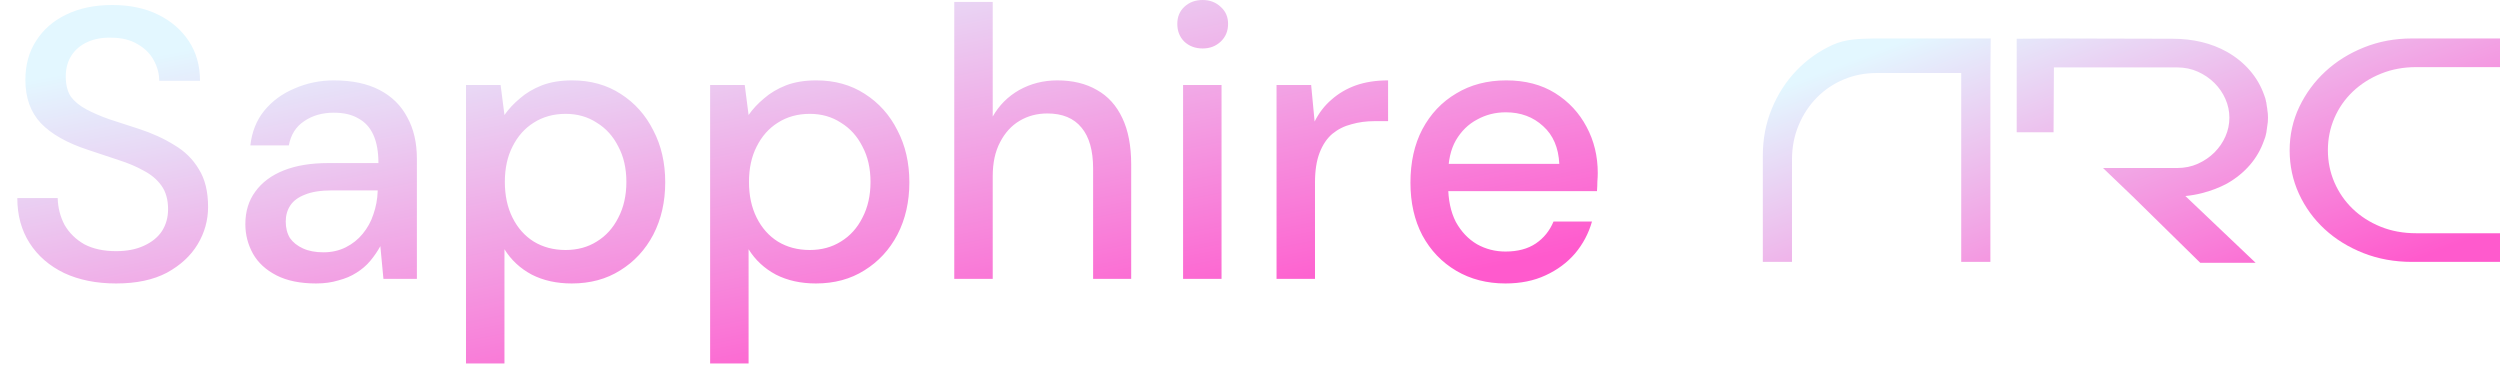
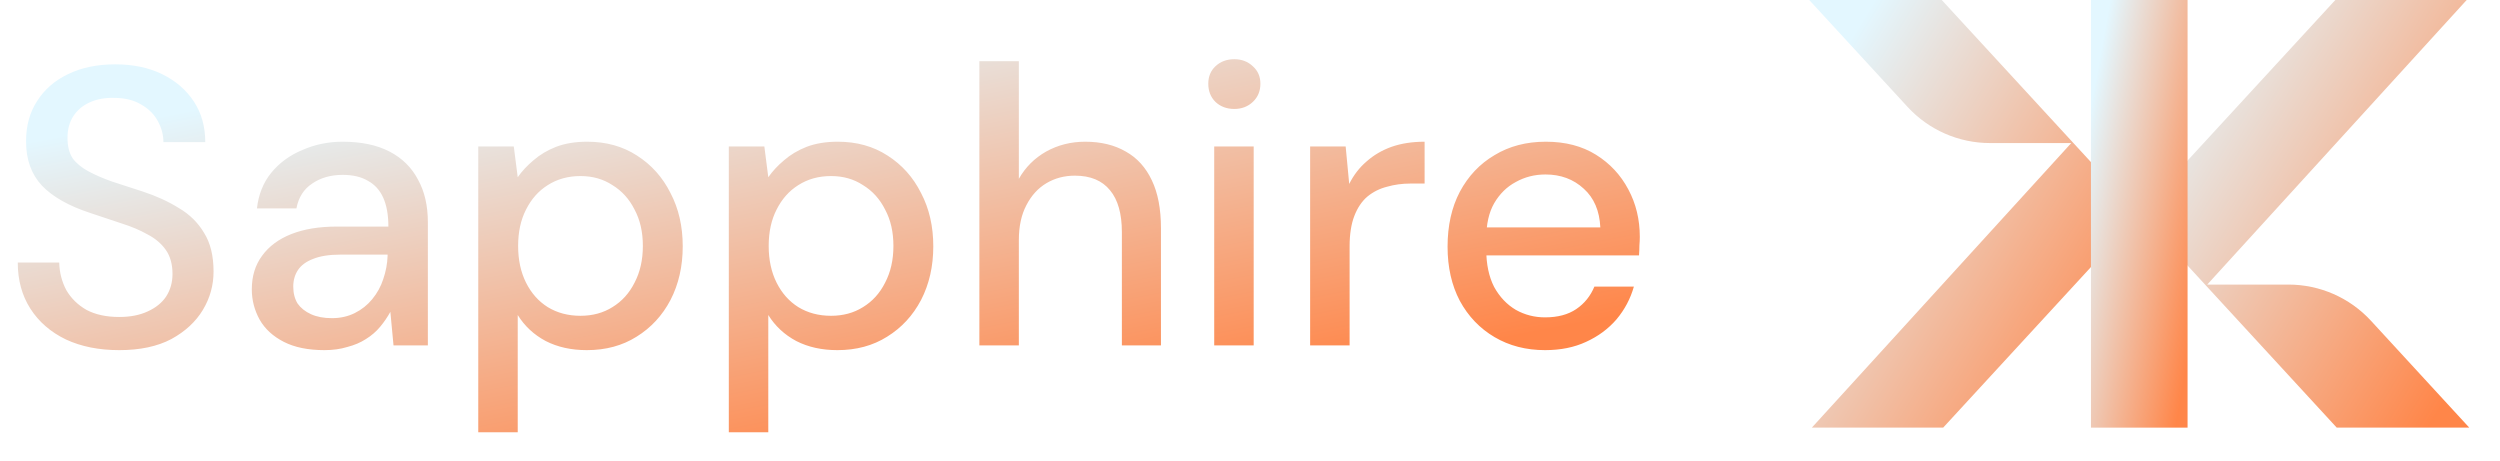
- <svg xmlns="http://www.w3.org/2000/svg" width="78" height="12" viewBox="0 0 78 12" fill="none">
-   <path d="M3.624 8.844C3.008 8.844 2.468 8.736 2.004 8.52C1.54 8.296 1.18 7.984 0.924 7.584C0.668 7.184 0.54 6.716 0.54 6.18H1.8C1.808 6.484 1.88 6.764 2.016 7.02C2.16 7.268 2.364 7.468 2.628 7.62C2.9 7.764 3.232 7.836 3.624 7.836C3.96 7.836 4.248 7.78 4.488 7.668C4.736 7.556 4.924 7.404 5.052 7.212C5.18 7.012 5.244 6.784 5.244 6.528C5.244 6.232 5.176 5.988 5.04 5.796C4.904 5.604 4.72 5.448 4.488 5.328C4.264 5.2 4 5.088 3.696 4.992C3.4 4.896 3.088 4.792 2.76 4.68C2.096 4.464 1.6 4.184 1.272 3.84C0.952 3.496 0.792 3.048 0.792 2.496C0.792 2.024 0.904 1.616 1.128 1.272C1.352 0.92 1.664 0.648 2.064 0.456C2.472 0.256 2.952 0.156 3.504 0.156C4.048 0.156 4.524 0.256 4.932 0.456C5.34 0.656 5.66 0.932 5.892 1.284C6.124 1.636 6.24 2.048 6.24 2.52H4.968C4.968 2.304 4.912 2.092 4.8 1.884C4.688 1.676 4.52 1.508 4.296 1.38C4.072 1.244 3.796 1.176 3.468 1.176C3.196 1.168 2.952 1.212 2.736 1.308C2.52 1.404 2.352 1.544 2.232 1.728C2.112 1.912 2.052 2.132 2.052 2.388C2.052 2.644 2.104 2.852 2.208 3.012C2.32 3.164 2.48 3.296 2.688 3.408C2.896 3.52 3.136 3.624 3.408 3.72C3.688 3.808 3.996 3.908 4.332 4.02C4.748 4.156 5.116 4.324 5.436 4.524C5.764 4.716 6.02 4.968 6.204 5.28C6.396 5.584 6.492 5.976 6.492 6.456C6.492 6.872 6.384 7.26 6.168 7.62C5.952 7.98 5.632 8.276 5.208 8.508C4.784 8.732 4.256 8.844 3.624 8.844ZM9.863 8.844C9.367 8.844 8.955 8.76 8.627 8.592C8.299 8.424 8.055 8.2 7.895 7.92C7.735 7.632 7.655 7.324 7.655 6.996C7.655 6.596 7.759 6.256 7.967 5.976C8.175 5.688 8.471 5.468 8.855 5.316C9.239 5.164 9.699 5.088 10.235 5.088H11.807C11.807 4.736 11.755 4.444 11.651 4.212C11.547 3.98 11.391 3.808 11.183 3.696C10.983 3.576 10.727 3.516 10.415 3.516C10.055 3.516 9.747 3.604 9.491 3.78C9.235 3.948 9.075 4.2 9.011 4.536H7.811C7.859 4.112 8.003 3.752 8.243 3.456C8.491 3.152 8.807 2.92 9.191 2.76C9.575 2.592 9.983 2.508 10.415 2.508C10.983 2.508 11.459 2.608 11.843 2.808C12.227 3.008 12.515 3.292 12.707 3.66C12.907 4.02 13.007 4.452 13.007 4.956V8.7H11.963L11.867 7.68C11.779 7.84 11.675 7.992 11.555 8.136C11.435 8.28 11.291 8.404 11.123 8.508C10.963 8.612 10.775 8.692 10.559 8.748C10.351 8.812 10.119 8.844 9.863 8.844ZM10.091 7.872C10.347 7.872 10.579 7.82 10.787 7.716C10.995 7.612 11.171 7.472 11.315 7.296C11.467 7.112 11.579 6.908 11.651 6.684C11.731 6.452 11.775 6.216 11.783 5.976V5.94H10.355C10.011 5.94 9.731 5.984 9.515 6.072C9.307 6.152 9.155 6.264 9.059 6.408C8.963 6.552 8.915 6.72 8.915 6.912C8.915 7.112 8.959 7.284 9.047 7.428C9.143 7.564 9.279 7.672 9.455 7.752C9.631 7.832 9.843 7.872 10.091 7.872ZM14.539 11.34V2.652H15.619L15.739 3.588C15.867 3.404 16.027 3.232 16.219 3.072C16.411 2.904 16.639 2.768 16.903 2.664C17.175 2.56 17.491 2.508 17.851 2.508C18.427 2.508 18.931 2.648 19.363 2.928C19.803 3.208 20.143 3.588 20.383 4.068C20.631 4.54 20.755 5.08 20.755 5.688C20.755 6.296 20.631 6.84 20.383 7.32C20.135 7.792 19.791 8.164 19.351 8.436C18.919 8.708 18.415 8.844 17.839 8.844C17.367 8.844 16.951 8.752 16.591 8.568C16.231 8.376 15.947 8.112 15.739 7.776V11.34H14.539ZM17.647 7.8C18.015 7.8 18.339 7.712 18.619 7.536C18.907 7.36 19.131 7.112 19.291 6.792C19.459 6.472 19.543 6.1 19.543 5.676C19.543 5.252 19.459 4.884 19.291 4.572C19.131 4.252 18.907 4.004 18.619 3.828C18.339 3.644 18.015 3.552 17.647 3.552C17.271 3.552 16.939 3.644 16.651 3.828C16.371 4.004 16.151 4.252 15.991 4.572C15.831 4.884 15.751 5.252 15.751 5.676C15.751 6.1 15.831 6.472 15.991 6.792C16.151 7.112 16.371 7.36 16.651 7.536C16.939 7.712 17.271 7.8 17.647 7.8ZM22.156 11.34V2.652H23.236L23.356 3.588C23.484 3.404 23.644 3.232 23.836 3.072C24.028 2.904 24.256 2.768 24.52 2.664C24.792 2.56 25.108 2.508 25.468 2.508C26.044 2.508 26.548 2.648 26.98 2.928C27.42 3.208 27.76 3.588 28 4.068C28.248 4.54 28.372 5.08 28.372 5.688C28.372 6.296 28.248 6.84 28 7.32C27.752 7.792 27.408 8.164 26.968 8.436C26.536 8.708 26.032 8.844 25.456 8.844C24.984 8.844 24.568 8.752 24.208 8.568C23.848 8.376 23.564 8.112 23.356 7.776V11.34H22.156ZM25.264 7.8C25.632 7.8 25.956 7.712 26.236 7.536C26.524 7.36 26.748 7.112 26.908 6.792C27.076 6.472 27.16 6.1 27.16 5.676C27.16 5.252 27.076 4.884 26.908 4.572C26.748 4.252 26.524 4.004 26.236 3.828C25.956 3.644 25.632 3.552 25.264 3.552C24.888 3.552 24.556 3.644 24.268 3.828C23.988 4.004 23.768 4.252 23.608 4.572C23.448 4.884 23.368 5.252 23.368 5.676C23.368 6.1 23.448 6.472 23.608 6.792C23.768 7.112 23.988 7.36 24.268 7.536C24.556 7.712 24.888 7.8 25.264 7.8ZM29.773 8.7V0.06H30.973V3.636C31.173 3.284 31.449 3.008 31.801 2.808C32.161 2.608 32.557 2.508 32.989 2.508C33.469 2.508 33.881 2.608 34.225 2.808C34.569 3 34.833 3.292 35.017 3.684C35.201 4.068 35.293 4.552 35.293 5.136V8.7H34.105V5.256C34.105 4.696 33.985 4.272 33.745 3.984C33.505 3.688 33.149 3.54 32.677 3.54C32.357 3.54 32.069 3.616 31.813 3.768C31.557 3.92 31.353 4.144 31.201 4.44C31.049 4.728 30.973 5.08 30.973 5.496V8.7H29.773ZM36.912 8.7V2.652H38.112V8.7H36.912ZM37.524 1.512C37.292 1.512 37.1 1.44 36.948 1.296C36.804 1.152 36.732 0.968 36.732 0.744C36.732 0.528 36.804 0.352 36.948 0.216C37.1 0.072 37.292 -4.91142e-05 37.524 -4.91142e-05C37.748 -4.91142e-05 37.936 0.072 38.088 0.216C38.24 0.352 38.316 0.528 38.316 0.744C38.316 0.968 38.24 1.152 38.088 1.296C37.936 1.44 37.748 1.512 37.524 1.512ZM39.828 8.7V2.652H40.908L41.016 3.792C41.152 3.52 41.328 3.292 41.544 3.108C41.76 2.916 42.012 2.768 42.3 2.664C42.596 2.56 42.932 2.508 43.308 2.508V3.78H42.876C42.628 3.78 42.392 3.812 42.168 3.876C41.944 3.932 41.744 4.032 41.568 4.176C41.4 4.32 41.268 4.516 41.172 4.764C41.076 5.012 41.028 5.32 41.028 5.688V8.7H39.828ZM46.97 8.844C46.394 8.844 45.882 8.712 45.434 8.448C44.986 8.184 44.634 7.816 44.378 7.344C44.13 6.872 44.006 6.324 44.006 5.7C44.006 5.06 44.13 4.504 44.378 4.032C44.634 3.552 44.986 3.18 45.434 2.916C45.882 2.644 46.402 2.508 46.994 2.508C47.586 2.508 48.094 2.64 48.518 2.904C48.942 3.168 49.27 3.52 49.502 3.96C49.734 4.392 49.85 4.872 49.85 5.4C49.85 5.48 49.846 5.568 49.838 5.664C49.838 5.752 49.834 5.852 49.826 5.964H44.882V5.112H48.65C48.626 4.608 48.458 4.216 48.146 3.936C47.834 3.648 47.446 3.504 46.982 3.504C46.654 3.504 46.354 3.58 46.082 3.732C45.81 3.876 45.59 4.092 45.422 4.38C45.262 4.66 45.182 5.016 45.182 5.448V5.784C45.182 6.232 45.262 6.612 45.422 6.924C45.59 7.228 45.81 7.46 46.082 7.62C46.354 7.772 46.65 7.848 46.97 7.848C47.354 7.848 47.67 7.764 47.918 7.596C48.166 7.428 48.35 7.2 48.47 6.912H49.67C49.566 7.28 49.39 7.612 49.142 7.908C48.894 8.196 48.586 8.424 48.218 8.592C47.858 8.76 47.442 8.844 46.97 8.844Z" fill="url(#paint0_linear_93_60185)" />
-   <path d="M67.784 1.209C68.428 1.209 68.995 1.346 69.482 1.618C69.761 1.777 70 1.97 70.197 2.199C70.394 2.427 70.543 2.684 70.643 2.969C70.671 3.039 70.689 3.099 70.697 3.15C70.697 3.169 70.7 3.181 70.707 3.188C70.715 3.226 70.72 3.264 70.723 3.302C70.727 3.34 70.732 3.375 70.74 3.406V3.425C70.747 3.464 70.752 3.502 70.756 3.54C70.759 3.578 70.761 3.619 70.761 3.663V3.682C70.761 3.727 70.759 3.768 70.756 3.806C70.752 3.844 70.747 3.882 70.74 3.92L70.707 4.158C70.7 4.164 70.697 4.177 70.697 4.196C70.689 4.228 70.682 4.256 70.675 4.281C70.668 4.307 70.657 4.335 70.643 4.367C70.543 4.659 70.394 4.919 70.197 5.147C70 5.375 69.761 5.569 69.482 5.727C69.245 5.854 68.984 5.954 68.697 6.027C68.532 6.069 68.361 6.099 68.184 6.116L70.376 8.2H68.649L66.547 6.136L65.614 5.242H67.923C68.16 5.242 68.376 5.198 68.573 5.109C68.771 5.02 68.943 4.903 69.09 4.757C69.236 4.611 69.351 4.445 69.433 4.258C69.516 4.071 69.557 3.876 69.557 3.673C69.557 3.47 69.516 3.275 69.433 3.088C69.351 2.901 69.236 2.734 69.09 2.589C68.943 2.443 68.771 2.325 68.573 2.237C68.376 2.148 68.16 2.103 67.923 2.103H64.082L64.071 4.127H62.921V1.209L64.071 1.2L67.784 1.209ZM58.469 1.2C58.498 1.2 58.526 1.2 58.555 1.2L58.589 1.2L62.11 1.2L62.1 2.278V8.171H61.19V2.278H58.55C58.188 2.278 57.846 2.345 57.526 2.478C57.206 2.612 56.926 2.8 56.687 3.043C56.447 3.286 56.258 3.572 56.119 3.903C55.98 4.234 55.91 4.593 55.91 4.98V8.171H55L55 4.853C55 4.332 55.094 3.845 55.281 3.391C55.468 2.937 55.723 2.542 56.046 2.204C56.369 1.866 56.745 1.599 57.175 1.402C57.579 1.216 58.01 1.211 58.469 1.2ZM78 1.2V2.094L75.382 2.094C74.988 2.094 74.622 2.162 74.285 2.299C73.949 2.435 73.657 2.621 73.409 2.856C73.162 3.091 72.97 3.366 72.834 3.68C72.698 3.995 72.63 4.33 72.63 4.686C72.63 5.041 72.698 5.377 72.834 5.691C72.97 6.005 73.16 6.28 73.404 6.515C73.648 6.75 73.938 6.936 74.275 7.073C74.611 7.209 74.981 7.277 75.382 7.277H78V8.171H75.253C74.708 8.171 74.203 8.079 73.737 7.896C73.271 7.712 72.868 7.463 72.528 7.149C72.188 6.835 71.921 6.467 71.727 6.046C71.534 5.624 71.437 5.172 71.437 4.69C71.437 4.209 71.537 3.757 71.738 3.335C71.939 2.914 72.211 2.544 72.555 2.227C72.899 1.91 73.302 1.66 73.764 1.476C74.226 1.292 74.722 1.2 75.253 1.2H78Z" fill="url(#paint1_linear_93_60185)" />
+ <svg xmlns="http://www.w3.org/2000/svg" width="76" height="14" viewBox="0 0 76 14" fill="none">
+   <path d="M3.624 10.644C3.008 10.644 2.468 10.536 2.004 10.32C1.54 10.096 1.18 9.784 0.924 9.384C0.668 8.984 0.54 8.516 0.54 7.98H1.8C1.808 8.284 1.88 8.564 2.016 8.82C2.16 9.068 2.364 9.268 2.628 9.42C2.9 9.564 3.232 9.636 3.624 9.636C3.96 9.636 4.248 9.58 4.488 9.468C4.736 9.356 4.924 9.204 5.052 9.012C5.18 8.812 5.244 8.584 5.244 8.328C5.244 8.032 5.176 7.788 5.04 7.596C4.904 7.404 4.72 7.248 4.488 7.128C4.264 7 4 6.888 3.696 6.792C3.4 6.696 3.088 6.592 2.76 6.48C2.096 6.264 1.6 5.984 1.272 5.64C0.952 5.296 0.792 4.848 0.792 4.296C0.792 3.824 0.904 3.416 1.128 3.072C1.352 2.72 1.664 2.448 2.064 2.256C2.472 2.056 2.952 1.956 3.504 1.956C4.048 1.956 4.524 2.056 4.932 2.256C5.34 2.456 5.66 2.732 5.892 3.084C6.124 3.436 6.24 3.848 6.24 4.32H4.968C4.968 4.104 4.912 3.892 4.8 3.684C4.688 3.476 4.52 3.308 4.296 3.18C4.072 3.044 3.796 2.976 3.468 2.976C3.196 2.968 2.952 3.012 2.736 3.108C2.52 3.204 2.352 3.344 2.232 3.528C2.112 3.712 2.052 3.932 2.052 4.188C2.052 4.444 2.104 4.652 2.208 4.812C2.32 4.964 2.48 5.096 2.688 5.208C2.896 5.32 3.136 5.424 3.408 5.52C3.688 5.608 3.996 5.708 4.332 5.82C4.748 5.956 5.116 6.124 5.436 6.324C5.764 6.516 6.02 6.768 6.204 7.08C6.396 7.384 6.492 7.776 6.492 8.256C6.492 8.672 6.384 9.06 6.168 9.42C5.952 9.78 5.632 10.076 5.208 10.308C4.784 10.532 4.256 10.644 3.624 10.644ZM9.863 10.644C9.367 10.644 8.955 10.56 8.627 10.392C8.299 10.224 8.055 10 7.895 9.72C7.735 9.432 7.655 9.124 7.655 8.796C7.655 8.396 7.759 8.056 7.967 7.776C8.175 7.488 8.471 7.268 8.855 7.116C9.239 6.964 9.699 6.888 10.235 6.888H11.807C11.807 6.536 11.755 6.244 11.651 6.012C11.547 5.78 11.391 5.608 11.183 5.496C10.983 5.376 10.727 5.316 10.415 5.316C10.055 5.316 9.747 5.404 9.491 5.58C9.235 5.748 9.075 6 9.011 6.336H7.811C7.859 5.912 8.003 5.552 8.243 5.256C8.491 4.952 8.807 4.72 9.191 4.56C9.575 4.392 9.983 4.308 10.415 4.308C10.983 4.308 11.459 4.408 11.843 4.608C12.227 4.808 12.515 5.092 12.707 5.46C12.907 5.82 13.007 6.252 13.007 6.756V10.5H11.963L11.867 9.48C11.779 9.64 11.675 9.792 11.555 9.936C11.435 10.08 11.291 10.204 11.123 10.308C10.963 10.412 10.775 10.492 10.559 10.548C10.351 10.612 10.119 10.644 9.863 10.644ZM10.091 9.672C10.347 9.672 10.579 9.62 10.787 9.516C10.995 9.412 11.171 9.272 11.315 9.096C11.467 8.912 11.579 8.708 11.651 8.484C11.731 8.252 11.775 8.016 11.783 7.776V7.74H10.355C10.011 7.74 9.731 7.784 9.515 7.872C9.307 7.952 9.155 8.064 9.059 8.208C8.963 8.352 8.915 8.52 8.915 8.712C8.915 8.912 8.959 9.084 9.047 9.228C9.143 9.364 9.279 9.472 9.455 9.552C9.631 9.632 9.843 9.672 10.091 9.672ZM14.539 13.14V4.452H15.619L15.739 5.388C15.867 5.204 16.027 5.032 16.219 4.872C16.411 4.704 16.639 4.568 16.903 4.464C17.175 4.36 17.491 4.308 17.851 4.308C18.427 4.308 18.931 4.448 19.363 4.728C19.803 5.008 20.143 5.388 20.383 5.868C20.631 6.34 20.755 6.88 20.755 7.488C20.755 8.096 20.631 8.64 20.383 9.12C20.135 9.592 19.791 9.964 19.351 10.236C18.919 10.508 18.415 10.644 17.839 10.644C17.367 10.644 16.951 10.552 16.591 10.368C16.231 10.176 15.947 9.912 15.739 9.576V13.14H14.539ZM17.647 9.6C18.015 9.6 18.339 9.512 18.619 9.336C18.907 9.16 19.131 8.912 19.291 8.592C19.459 8.272 19.543 7.9 19.543 7.476C19.543 7.052 19.459 6.684 19.291 6.372C19.131 6.052 18.907 5.804 18.619 5.628C18.339 5.444 18.015 5.352 17.647 5.352C17.271 5.352 16.939 5.444 16.651 5.628C16.371 5.804 16.151 6.052 15.991 6.372C15.831 6.684 15.751 7.052 15.751 7.476C15.751 7.9 15.831 8.272 15.991 8.592C16.151 8.912 16.371 9.16 16.651 9.336C16.939 9.512 17.271 9.6 17.647 9.6ZM22.156 13.14V4.452H23.236L23.356 5.388C23.484 5.204 23.644 5.032 23.836 4.872C24.028 4.704 24.256 4.568 24.52 4.464C24.792 4.36 25.108 4.308 25.468 4.308C26.044 4.308 26.548 4.448 26.98 4.728C27.42 5.008 27.76 5.388 28 5.868C28.248 6.34 28.372 6.88 28.372 7.488C28.372 8.096 28.248 8.64 28 9.12C27.752 9.592 27.408 9.964 26.968 10.236C26.536 10.508 26.032 10.644 25.456 10.644C24.984 10.644 24.568 10.552 24.208 10.368C23.848 10.176 23.564 9.912 23.356 9.576V13.14H22.156ZM25.264 9.6C25.632 9.6 25.956 9.512 26.236 9.336C26.524 9.16 26.748 8.912 26.908 8.592C27.076 8.272 27.16 7.9 27.16 7.476C27.16 7.052 27.076 6.684 26.908 6.372C26.748 6.052 26.524 5.804 26.236 5.628C25.956 5.444 25.632 5.352 25.264 5.352C24.888 5.352 24.556 5.444 24.268 5.628C23.988 5.804 23.768 6.052 23.608 6.372C23.448 6.684 23.368 7.052 23.368 7.476C23.368 7.9 23.448 8.272 23.608 8.592C23.768 8.912 23.988 9.16 24.268 9.336C24.556 9.512 24.888 9.6 25.264 9.6ZM29.773 10.5V1.86H30.973V5.436C31.173 5.084 31.449 4.808 31.801 4.608C32.161 4.408 32.557 4.308 32.989 4.308C33.469 4.308 33.881 4.408 34.225 4.608C34.569 4.8 34.833 5.092 35.017 5.484C35.201 5.868 35.293 6.352 35.293 6.936V10.5H34.105V7.056C34.105 6.496 33.985 6.072 33.745 5.784C33.505 5.488 33.149 5.34 32.677 5.34C32.357 5.34 32.069 5.416 31.813 5.568C31.557 5.72 31.353 5.944 31.201 6.24C31.049 6.528 30.973 6.88 30.973 7.296V10.5H29.773ZM36.912 10.5V4.452H38.112V10.5H36.912ZM37.524 3.312C37.292 3.312 37.1 3.24 36.948 3.096C36.804 2.952 36.732 2.768 36.732 2.544C36.732 2.328 36.804 2.152 36.948 2.016C37.1 1.872 37.292 1.8 37.524 1.8C37.748 1.8 37.936 1.872 38.088 2.016C38.24 2.152 38.316 2.328 38.316 2.544C38.316 2.768 38.24 2.952 38.088 3.096C37.936 3.24 37.748 3.312 37.524 3.312ZM39.828 10.5V4.452H40.908L41.016 5.592C41.152 5.32 41.328 5.092 41.544 4.908C41.76 4.716 42.012 4.568 42.3 4.464C42.596 4.36 42.932 4.308 43.308 4.308V5.58H42.876C42.628 5.58 42.392 5.612 42.168 5.676C41.944 5.732 41.744 5.832 41.568 5.976C41.4 6.12 41.268 6.316 41.172 6.564C41.076 6.812 41.028 7.12 41.028 7.488V10.5H39.828ZM46.97 10.644C46.394 10.644 45.882 10.512 45.434 10.248C44.986 9.984 44.634 9.616 44.378 9.144C44.13 8.672 44.006 8.124 44.006 7.5C44.006 6.86 44.13 6.304 44.378 5.832C44.634 5.352 44.986 4.98 45.434 4.716C45.882 4.444 46.402 4.308 46.994 4.308C47.586 4.308 48.094 4.44 48.518 4.704C48.942 4.968 49.27 5.32 49.502 5.76C49.734 6.192 49.85 6.672 49.85 7.2C49.85 7.28 49.846 7.368 49.838 7.464C49.838 7.552 49.834 7.652 49.826 7.764H44.882V6.912H48.65C48.626 6.408 48.458 6.016 48.146 5.736C47.834 5.448 47.446 5.304 46.982 5.304C46.654 5.304 46.354 5.38 46.082 5.532C45.81 5.676 45.59 5.892 45.422 6.18C45.262 6.46 45.182 6.816 45.182 7.248V7.584C45.182 8.032 45.262 8.412 45.422 8.724C45.59 9.028 45.81 9.26 46.082 9.42C46.354 9.572 46.65 9.648 46.97 9.648C47.354 9.648 47.67 9.564 47.918 9.396C48.166 9.228 48.35 9 48.47 8.712H49.67C49.566 9.08 49.39 9.412 49.142 9.708C48.894 9.996 48.586 10.224 48.218 10.392C47.858 10.56 47.442 10.644 46.97 10.644Z" fill="url(#paint0_linear_25_25112)" />
+   <path d="M75.066 13H71.037L67.067 8.687L65.033 6.477L70.994 0H74.987L67.1 8.651H69.57C70.522 8.651 71.431 9.05 72.076 9.75L75.066 13Z" fill="url(#paint1_linear_25_25112)" />
+   <path d="M55 0H59.029L62.999 4.313L65.033 6.523L59.072 13H55.08L62.966 4.349H60.496C59.544 4.349 58.635 3.95 57.99 3.25L55 0Z" fill="url(#paint2_linear_25_25112)" />
+   <path d="M66.502 0H63.565V13H66.502V0Z" fill="url(#paint3_linear_25_25112)" />
  <defs>
-     <linearGradient id="paint0_linear_93_60185" x1="9.395" y1="0.84" x2="12.191" y2="15.078" gradientUnits="userSpaceOnUse">
+     <linearGradient id="paint0_linear_25_25112" x1="9.395" y1="2.641" x2="12.191" y2="16.878" gradientUnits="userSpaceOnUse">
      <stop stop-color="#E3F7FF" />
-       <stop offset="1" stop-color="#FF5ACD" />
+       <stop offset="1" stop-color="#FF8649" />
    </linearGradient>
-     <linearGradient id="paint1_linear_93_60185" x1="59.237" y1="1.323" x2="63.541" y2="12.621" gradientUnits="userSpaceOnUse">
+     <linearGradient id="paint1_linear_25_25112" x1="66.882" y1="0.228" x2="77.616" y2="6.847" gradientUnits="userSpaceOnUse">
      <stop stop-color="#E3F7FF" />
-       <stop offset="1" stop-color="#FF5ACD" />
+       <stop offset="1" stop-color="#FF8649" />
+     </linearGradient>
+     <linearGradient id="paint2_linear_25_25112" x1="56.848" y1="0.228" x2="67.582" y2="6.847" gradientUnits="userSpaceOnUse">
+       <stop stop-color="#E3F7FF" />
+       <stop offset="1" stop-color="#FF8649" />
+     </linearGradient>
+     <linearGradient id="paint3_linear_25_25112" x1="64.106" y1="0.228" x2="68.306" y2="0.986" gradientUnits="userSpaceOnUse">
+       <stop stop-color="#E3F7FF" />
+       <stop offset="1" stop-color="#FF8649" />
    </linearGradient>
  </defs>
</svg>
